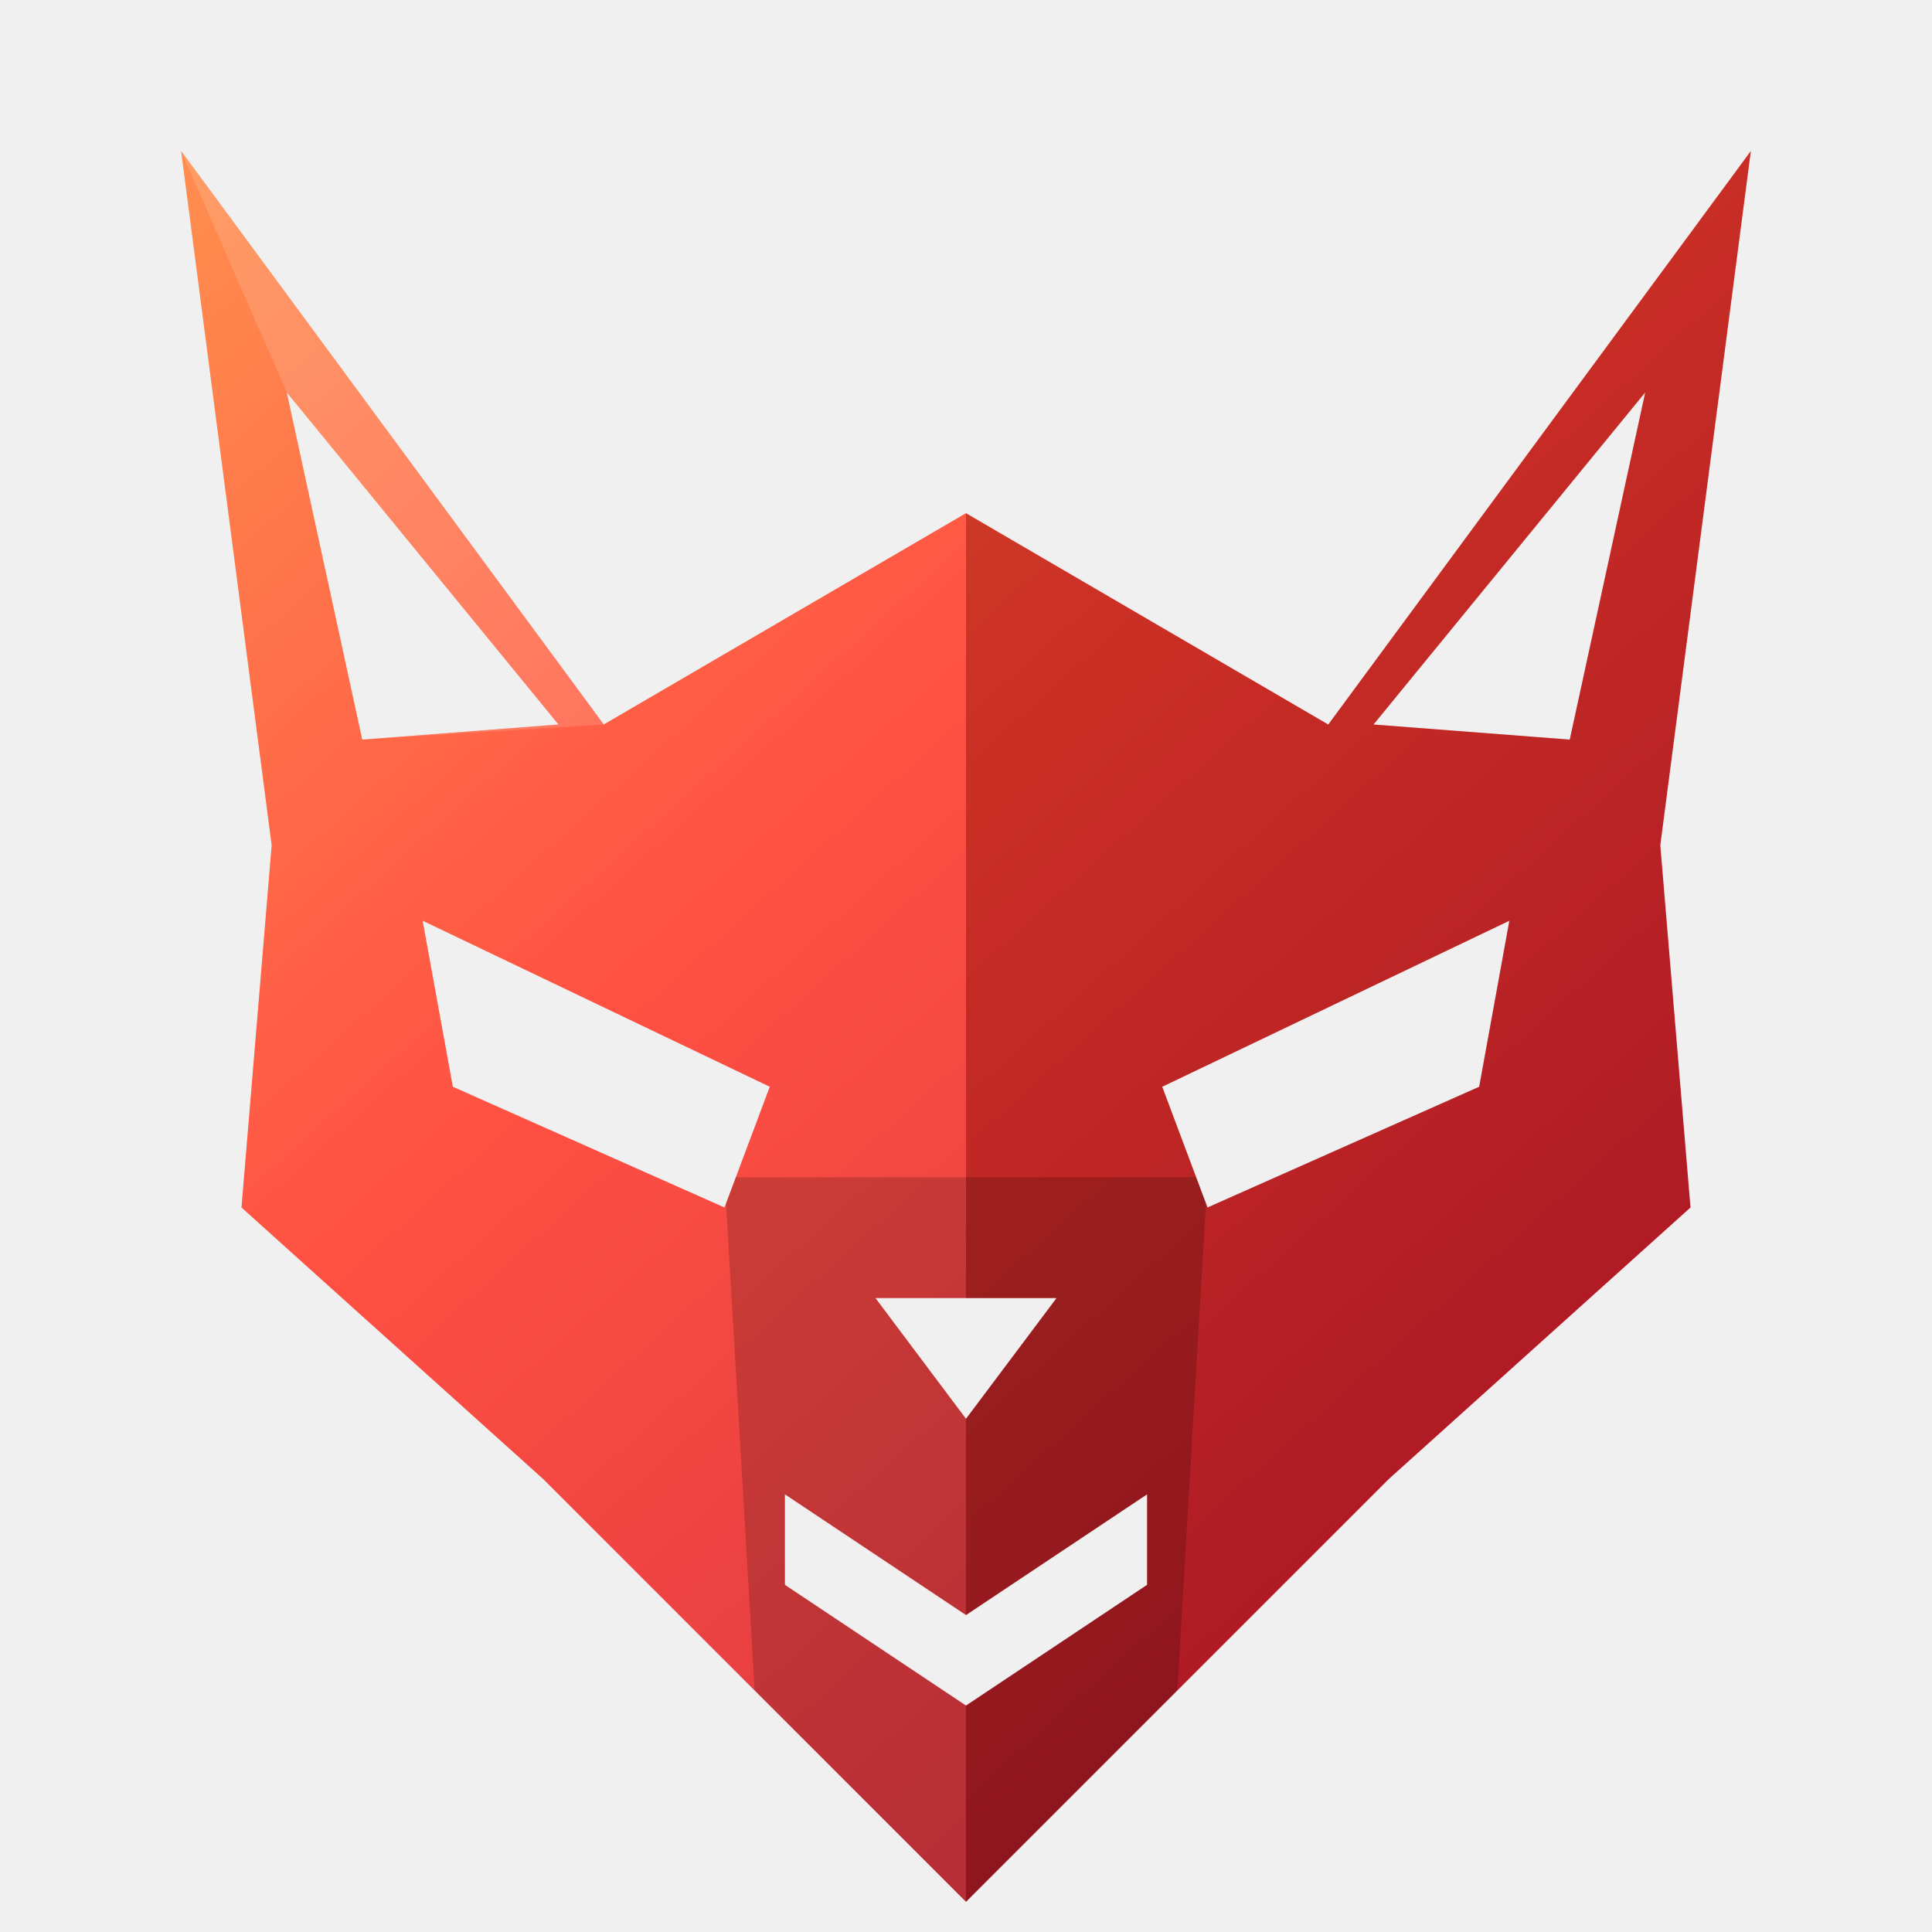
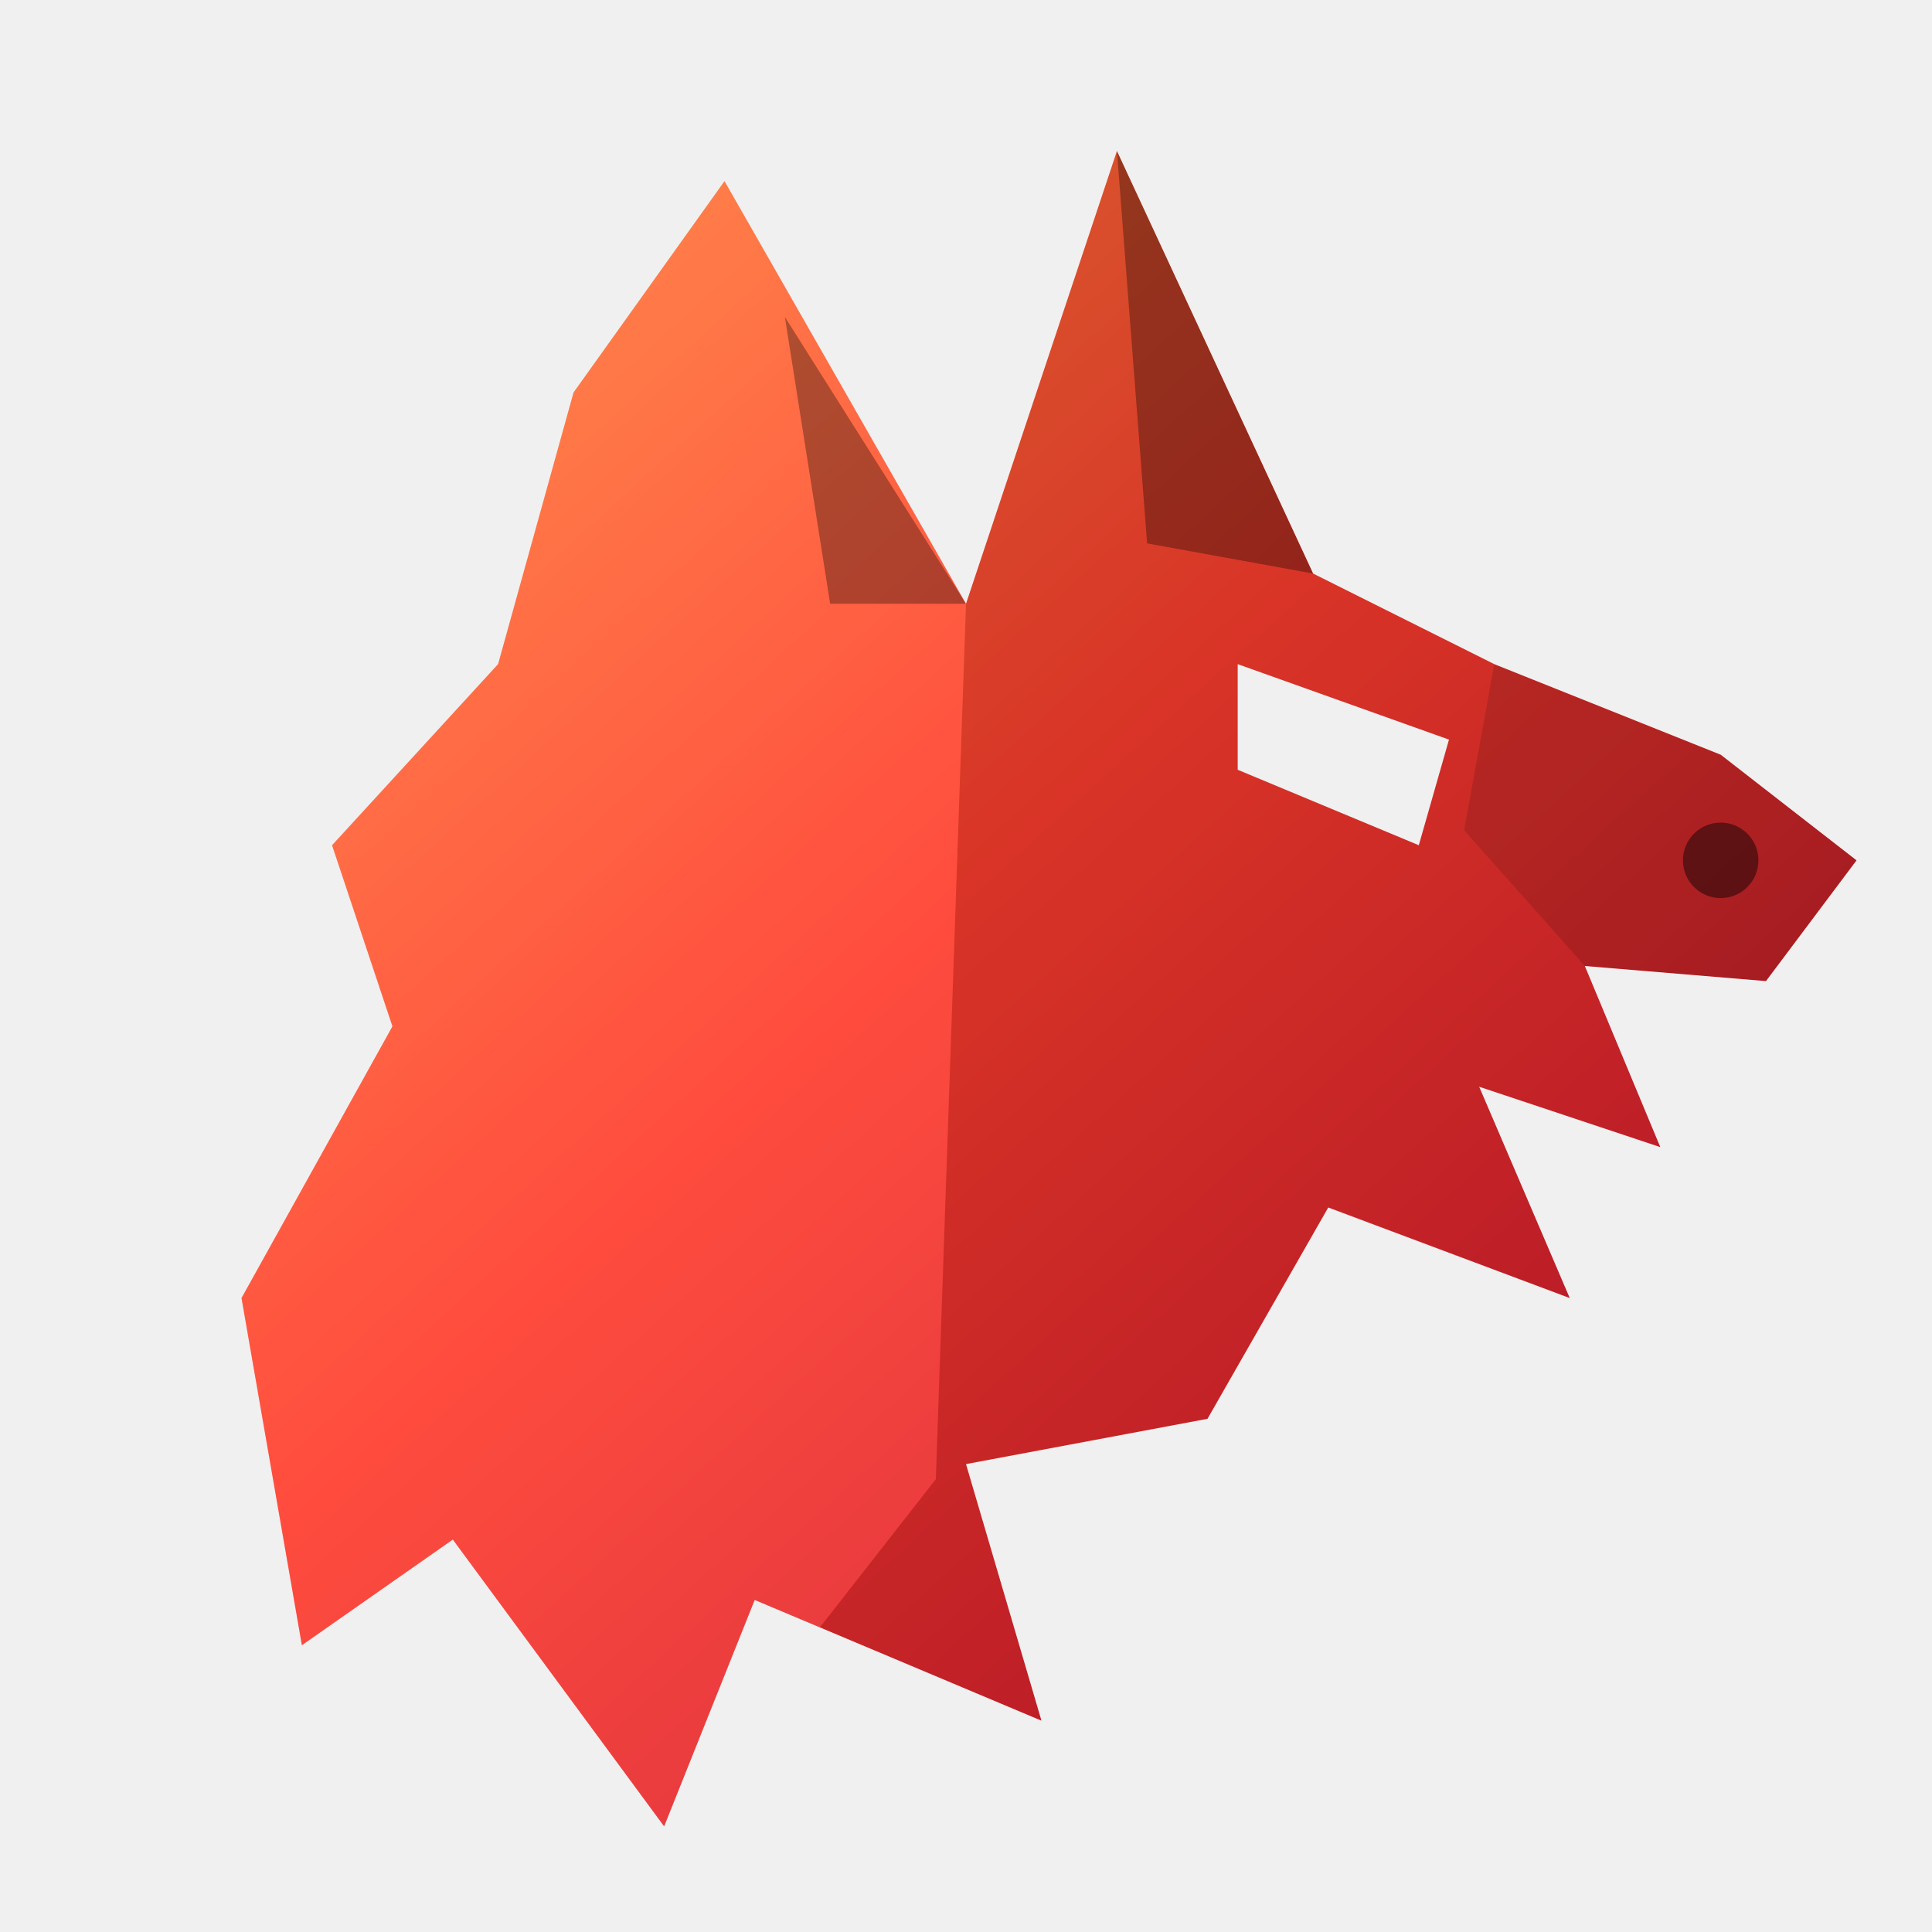
- <svg xmlns="http://www.w3.org/2000/svg" viewBox="0 0 128 128" role="img" aria-label="FEROX wolf mark">
+ <svg xmlns="http://www.w3.org/2000/svg" viewBox="0 0 128 128" role="img" aria-label="FEROX">
  <defs>
-     <linearGradient id="fxEmber" x1="8" y1="4" x2="118" y2="126" gradientUnits="userSpaceOnUse">
+     <linearGradient id="fxEmber" x1="18" y1="10" x2="118" y2="120" gradientUnits="userSpaceOnUse">
      <stop offset="0" stop-color="#FF8A3D" />
-       <stop offset=".42" stop-color="#FF3D2E" />
+       <stop offset=".45" stop-color="#FF3D2E" />
      <stop offset="1" stop-color="#C40F2E" />
    </linearGradient>
    <clipPath id="fxHead" clipPathUnits="userSpaceOnUse">
-       <path clip-rule="evenodd" d="         M12 10 L40 48 L64 34 L88 48 L116 10 L110 56 L112 80 L92 98 L78 112 L64 126 L50 112 L36 98 L16 80 L18 56 Z         M19 26 L37 48 L24 49 Z         M109 26 L91 48 L104 49 Z         M28 61 L51 72 L48 80 L30 72 Z         M100 61 L77 72 L80 80 L98 72 Z         M58 86 L70 86 L64 94 Z         M52 99 L64 107 L76 99 L76 105 L64 113 L52 105 Z" />
+       <path clip-rule="evenodd" d="M48 12 L64 40 L74 10 L87 38 L99 44 L114 50 L123 57 L117 65 L105 64 L110 76 L98 72 L104 86 L88 80 L80 94 L64 97 L69 114 L50 106 L44 121 L30 102 L20 109 L16 86 L26 68 L22 56 L33 44 L38 26 Z M82 44 L96 49 L94 56 L82 51 Z" />
    </clipPath>
  </defs>
  <g clip-path="url(#fxHead)">
    <rect width="128" height="128" fill="url(#fxEmber)" />
-     <path d="M64 34 L88 48 L116 10 L110 56 L112 80 L92 98 L78 112 L64 126 L50 112 L36 98 L16 80 L18 56 Z" fill="#000" opacity="0" />
-     <path d="M64 34 L88 48 L116 10 L110 56 L112 80 L92 98 L78 112 L64 126 Z" fill="#000" opacity=".2" />
-     <path d="M64 34 L40 48 L12 10 L18 56 L16 80 L36 98 L50 112 L64 126 Z" fill="#fff" opacity=".1" />
-     <path d="M48 78 L80 78 L78 112 L64 126 L50 112 Z" fill="#000" opacity=".18" />
-     <path d="M12 10 L40 48 L24 49 L19 26 Z" fill="#fff" opacity=".14" />
+     <path d="M64 40 L74 10 L87 38 L99 44 L114 50 L123 57 L117 65 L105 64 L110 76 L98 72 L104 86 L88 80 L80 94 L64 97 L69 114 L50 106 L44 121 L62 98 Z" fill="#000" opacity=".15" />
+     <path d="M48 12 L64 40 L62 98 L44 121 L30 102 L20 109 L16 86 L26 68 L22 56 L33 44 L38 26 Z" fill="#fff" opacity=".08" />
+     <path d="M52 21 L64 40 L55 40 Z" fill="#000" opacity=".32" />
+     <path d="M74 10 L87 38 L76 36 Z" fill="#000" opacity=".32" />
+     <path d="M99 44 L114 50 L123 57 L117 65 L105 64 L97 55 Z" fill="#000" opacity=".13" />
+     <circle cx="114" cy="57" r="2.5" fill="#000" opacity=".45" />
  </g>
</svg>
